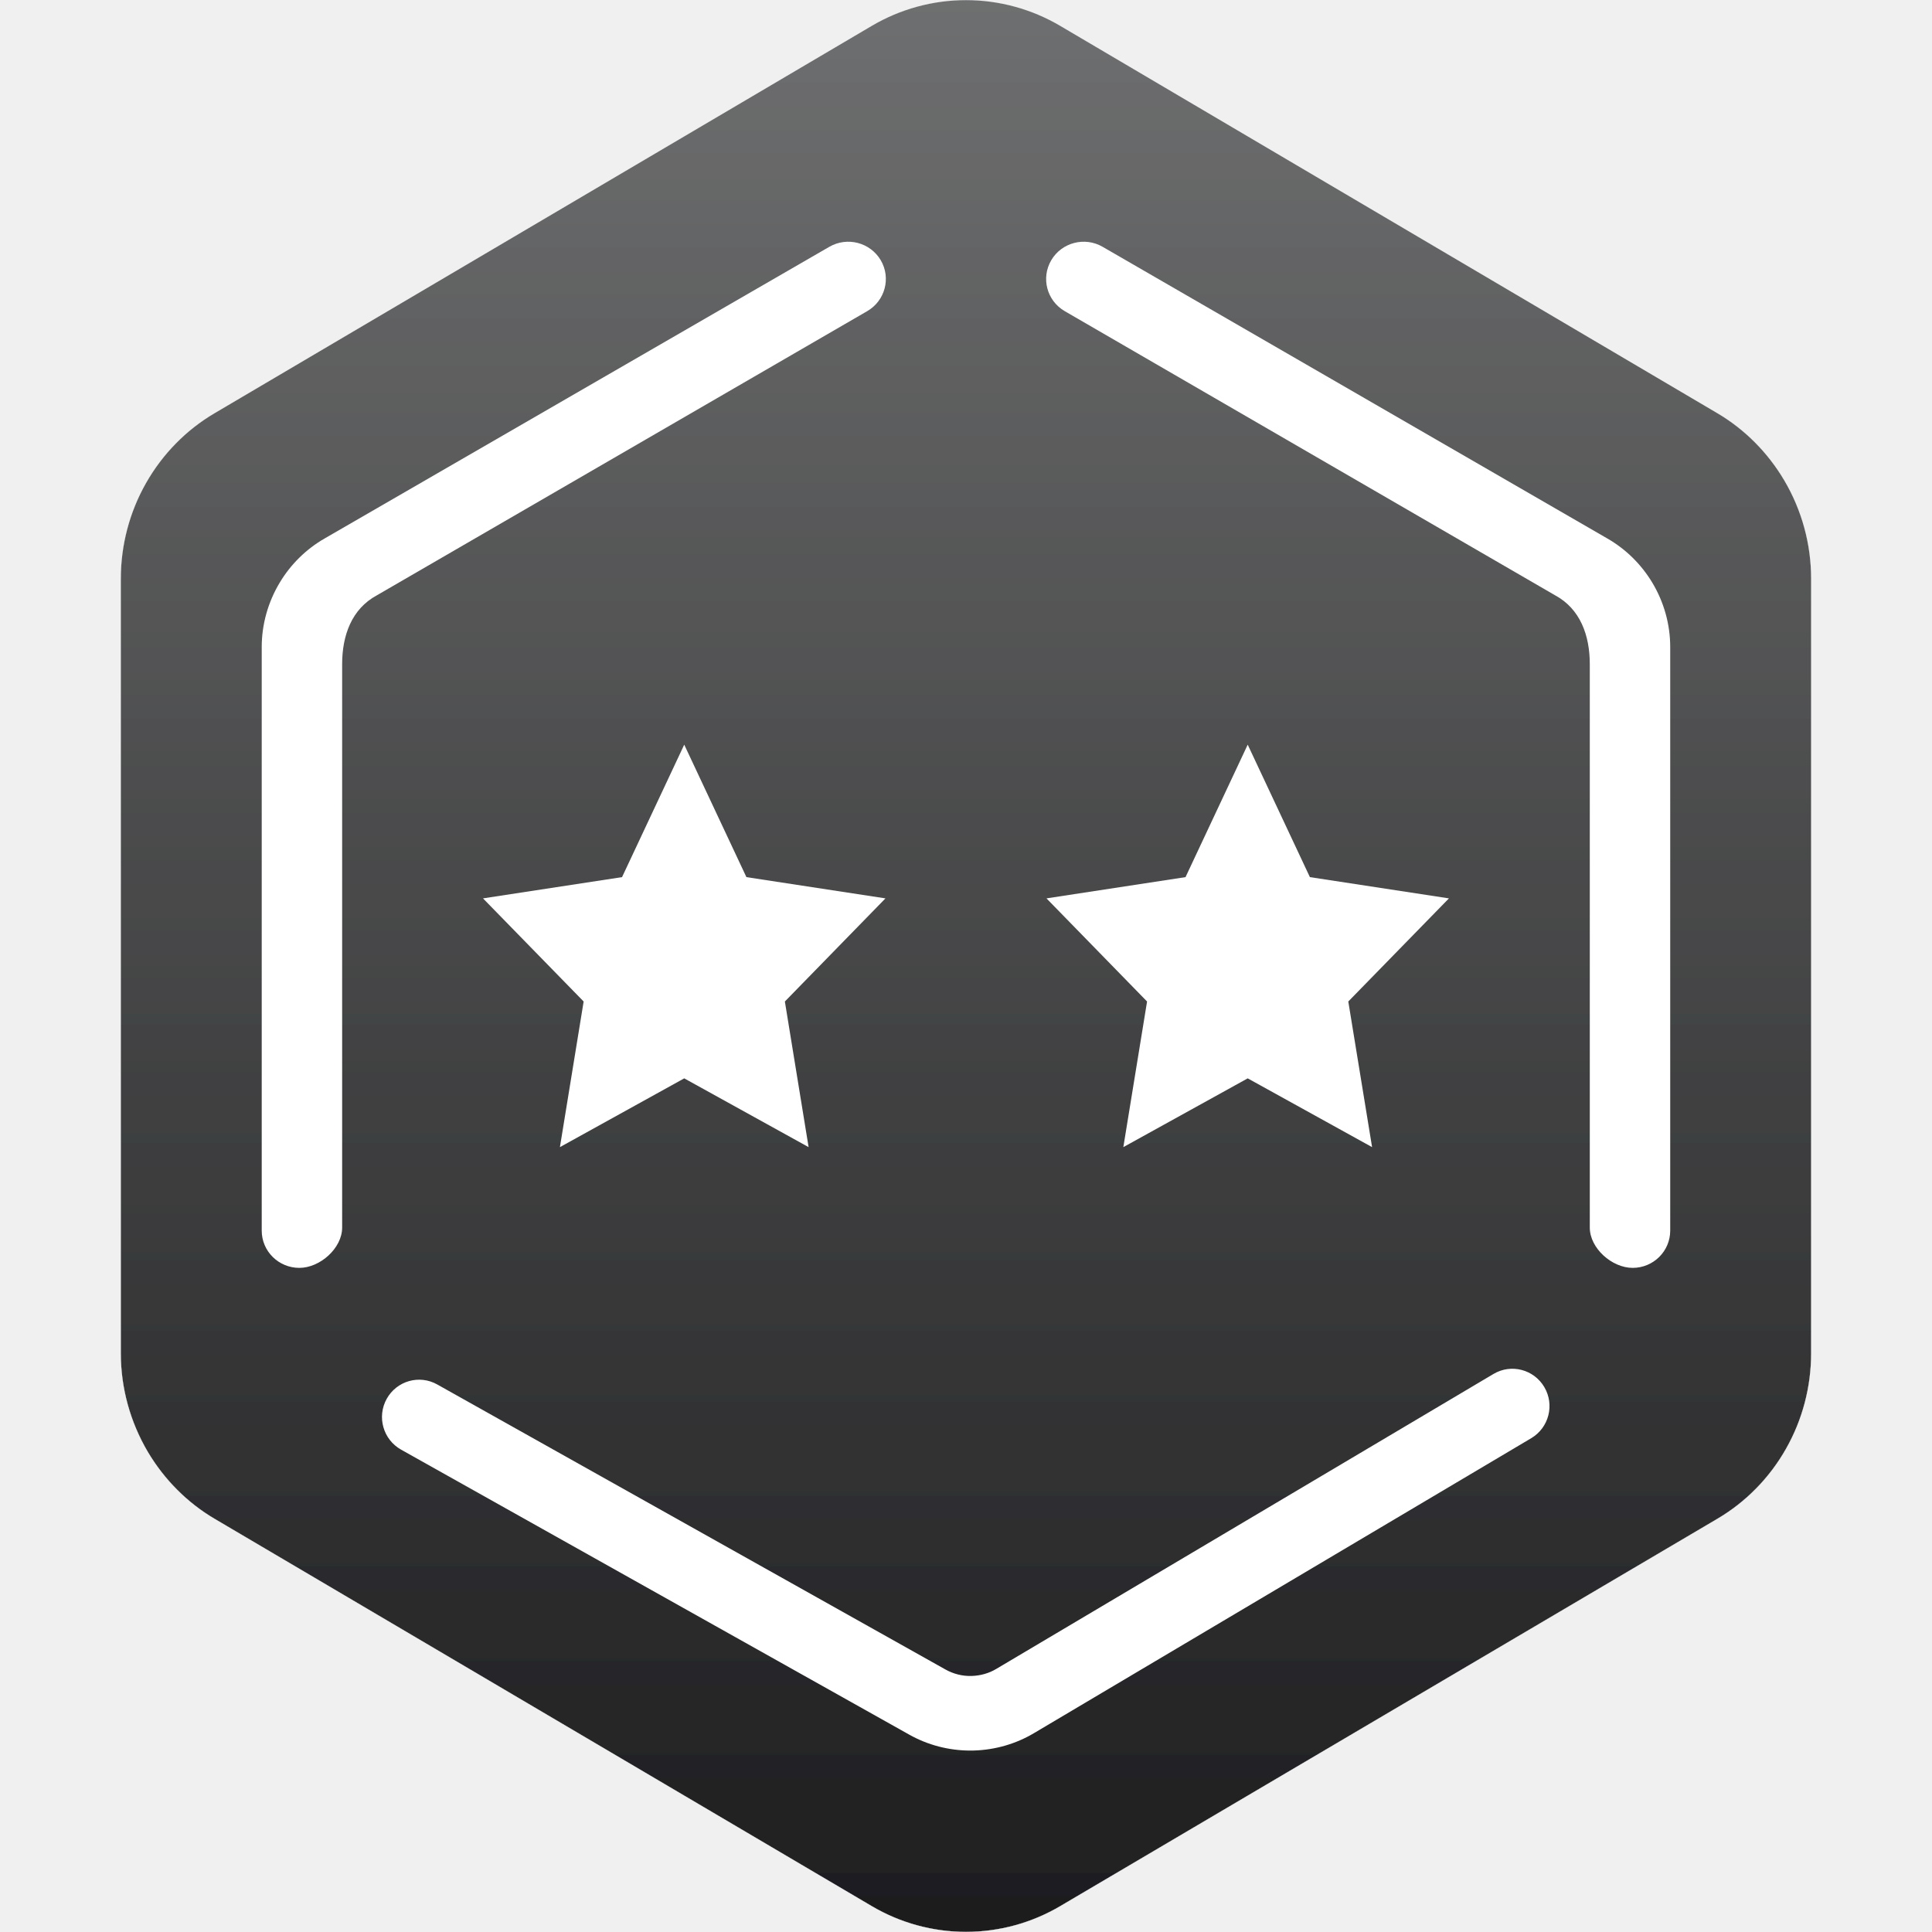
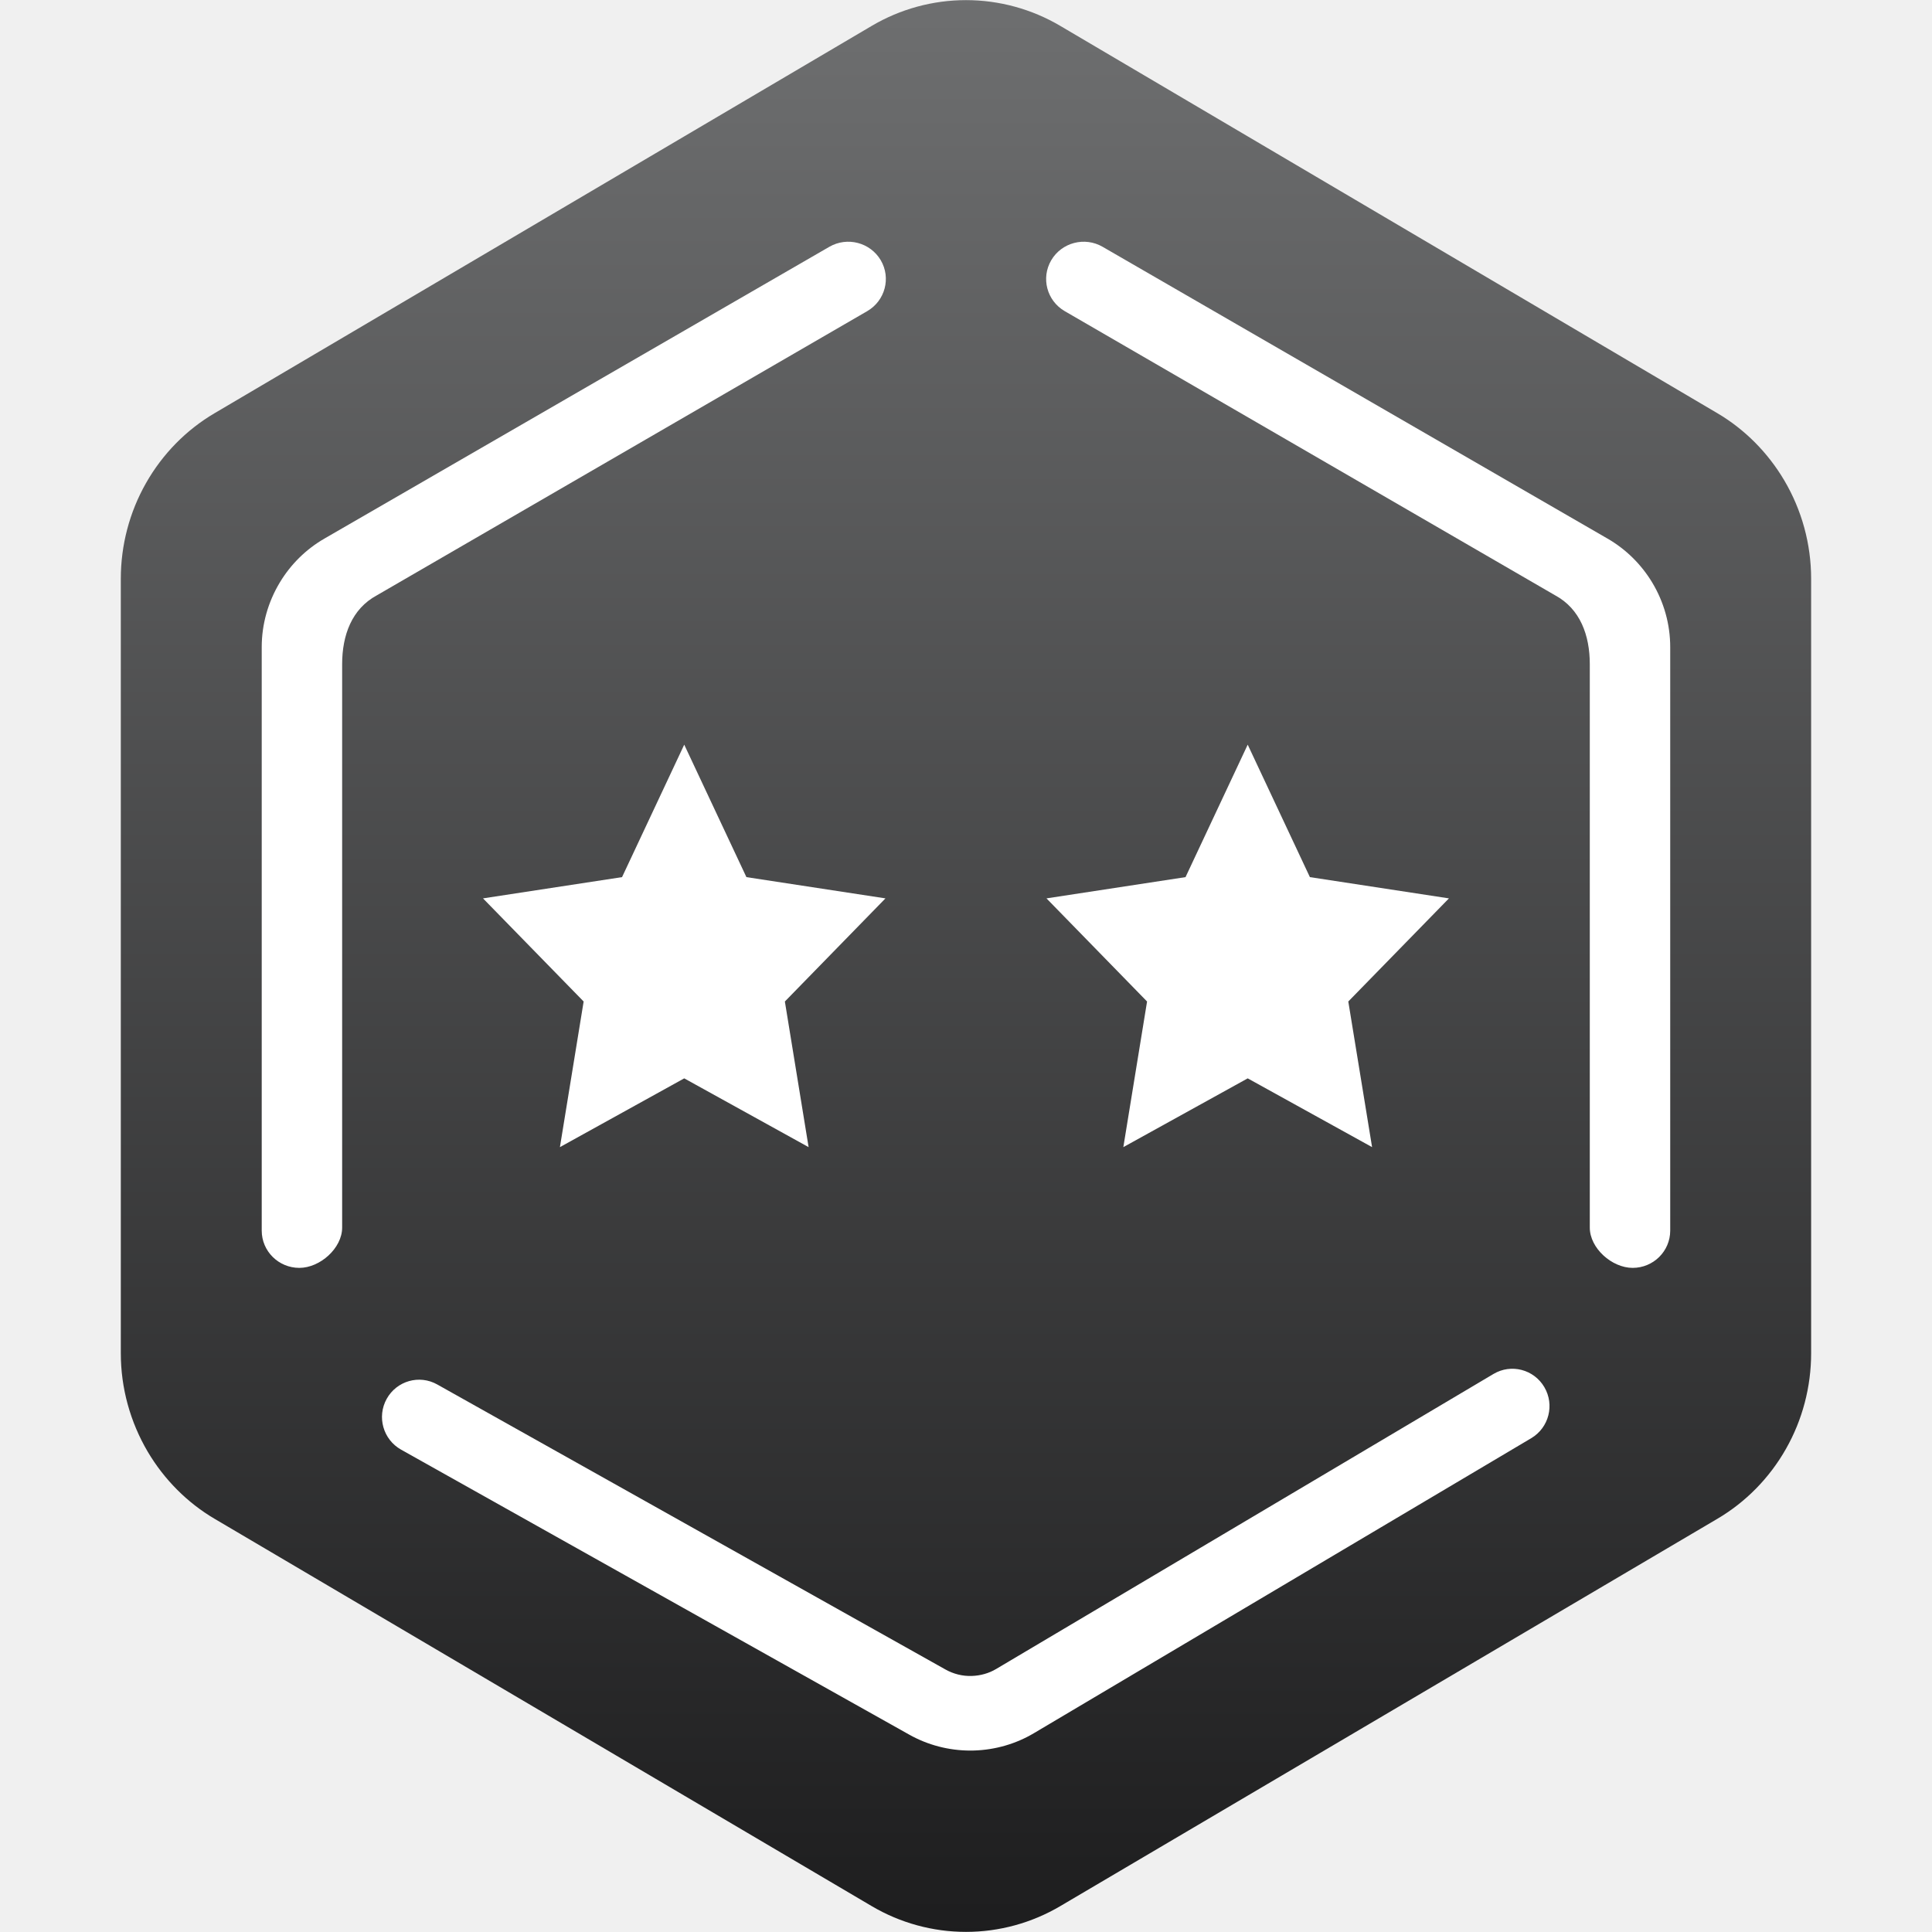
<svg xmlns="http://www.w3.org/2000/svg" version="1.1" width="32" height="32" viewBox="0 0 32 32">
  <defs>
-     <linearGradient id="gradient1" gradientUnits="userSpaceOnUse" x1="50.000%" y1="0.000%" x2="50.000%" y2="100.000%">
+     <linearGradient id="gradient1" x1="50.000%" y1="0.000%" x2="50.000%" y2="100.000%">
      <stop offset="0%" stop-color="#6E6F70" />
      <stop offset="100%" stop-color="#1D1D1E" />
    </linearGradient>
-     <filter id="bg-fx" filterUnits="userSpaceOnUse">
-       <feFlood flood-color="#E1E3E5" />
-       <feComposite operator="in" in2="SourceAlpha" result="sourceFill" />
-       <feBlend mode="normal" in="SourceGraphic" in2="sourceFill" result="gradientFill" />
-     </filter>
  </defs>
  <g id="icon_rank_10_act">
-     <path id="bg" d="M29.551,7.953 C29.279,7.494 28.897,7.110 28.445,6.844 C28.445,6.844 17.562,0.429 17.562,0.429 C17.088,0.149 16.547,0.002 16.000,0.002 C15.452,0.002 14.912,0.149 14.438,0.429 C14.438,0.429 3.554,6.844 3.554,6.844 C3.083,7.121 2.690,7.522 2.418,8.002 C2.145,8.482 2.001,9.030 2.001,9.585 C2.001,9.585 2.001,22.415 2.001,22.415 C2.001,22.988 2.156,23.552 2.448,24.047 C2.720,24.506 3.102,24.890 3.554,25.156 C3.554,25.156 14.438,31.571 14.438,31.571 C14.912,31.851 15.452,31.998 16.000,31.998 C16.547,31.998 17.088,31.851 17.562,31.571 C17.562,31.571 28.445,25.156 28.445,25.156 C28.916,24.879 29.309,24.478 29.581,23.998 C29.854,23.518 29.998,22.970 29.998,22.415 C29.998,22.415 29.998,9.585 29.998,9.585 C29.998,9.012 29.844,8.448 29.551,7.953 z" fill="url(#gradient1)" filter="url(#bg-fx)" />
+     <path id="bg" d="M29.551,7.953 C29.279,7.494 28.897,7.110 28.445,6.844 C28.445,6.844 17.562,0.429 17.562,0.429 C17.088,0.149 16.547,0.002 16.000,0.002 C15.452,0.002 14.912,0.149 14.438,0.429 C14.438,0.429 3.554,6.844 3.554,6.844 C3.083,7.121 2.690,7.522 2.418,8.002 C2.145,8.482 2.001,9.030 2.001,9.585 C2.001,9.585 2.001,22.415 2.001,22.415 C2.001,22.988 2.156,23.552 2.448,24.047 C2.720,24.506 3.102,24.890 3.554,25.156 C3.554,25.156 14.438,31.571 14.438,31.571 C14.912,31.851 15.452,31.998 16.000,31.998 C16.547,31.998 17.088,31.851 17.562,31.571 C17.562,31.571 28.445,25.156 28.445,25.156 C28.916,24.879 29.309,24.478 29.581,23.998 C29.854,23.518 29.998,22.970 29.998,22.415 C29.998,22.415 29.998,9.585 29.998,9.585 C29.998,9.012 29.844,8.448 29.551,7.953 z" fill="url(#gradient1)" />
    <path id="beam" d="M27.042,21.000 C26.698,21.000 26.332,20.674 26.332,20.333 C26.332,20.333 26.332,11.000 26.332,11.000 C26.332,10.523 26.173,10.085 25.759,9.861 C24.390,9.068 17.636,5.154 17.636,5.154 C17.339,4.982 17.239,4.605 17.412,4.310 C17.585,4.016 17.966,3.916 18.263,4.088 C18.263,4.088 26.626,8.921 26.626,8.921 C26.928,9.095 27.183,9.346 27.365,9.647 C27.561,9.972 27.664,10.342 27.664,10.717 C27.664,10.717 27.664,20.383 27.664,20.383 C27.664,20.724 27.385,21.000 27.042,21.000 zM19.636,14.528 L20.666,12.334 L21.696,14.528 L23.999,14.880 L22.332,16.588 L22.726,19.000 L20.666,17.861 L18.606,19.000 L18.999,16.588 L17.333,14.880 L19.636,14.528 zM25.579,22.975 C25.752,23.269 25.655,23.647 25.362,23.821 C25.362,23.821 17.123,28.708 17.123,28.708 C16.827,28.884 16.485,28.983 16.134,28.994 C16.114,28.994 16.094,28.995 16.074,28.995 C15.717,28.995 15.367,28.904 15.058,28.730 C15.058,28.730 6.642,24.010 6.642,24.010 C6.346,23.843 6.239,23.467 6.405,23.169 C6.571,22.871 6.945,22.764 7.242,22.931 C7.242,22.931 15.658,27.651 15.658,27.651 C15.791,27.726 15.944,27.765 16.098,27.759 C16.241,27.754 16.379,27.715 16.497,27.645 C16.497,27.645 24.737,22.757 24.737,22.757 C25.029,22.583 25.406,22.681 25.579,22.975 zM10.303,14.528 L11.333,12.334 L12.363,14.528 L14.666,14.880 L13.000,16.588 L13.393,19.000 L11.333,17.861 L9.274,19.000 L9.667,16.588 L8.000,14.880 L10.303,14.528 zM14.363,5.154 C14.363,5.154 7.609,9.068 6.241,9.861 C5.826,10.085 5.667,10.523 5.667,11.000 C5.667,11.000 5.667,20.333 5.667,20.333 C5.667,20.674 5.301,21.000 4.958,21.000 C4.614,21.000 4.335,20.724 4.335,20.383 C4.335,20.383 4.335,10.717 4.335,10.717 C4.335,10.342 4.439,9.972 4.635,9.647 C4.816,9.346 5.071,9.095 5.373,8.921 C5.373,8.921 13.736,4.088 13.736,4.088 C14.034,3.916 14.414,4.016 14.588,4.310 C14.761,4.605 14.660,4.982 14.363,5.154 z" fill="#FFFFFF" />
  </g>
</svg>
